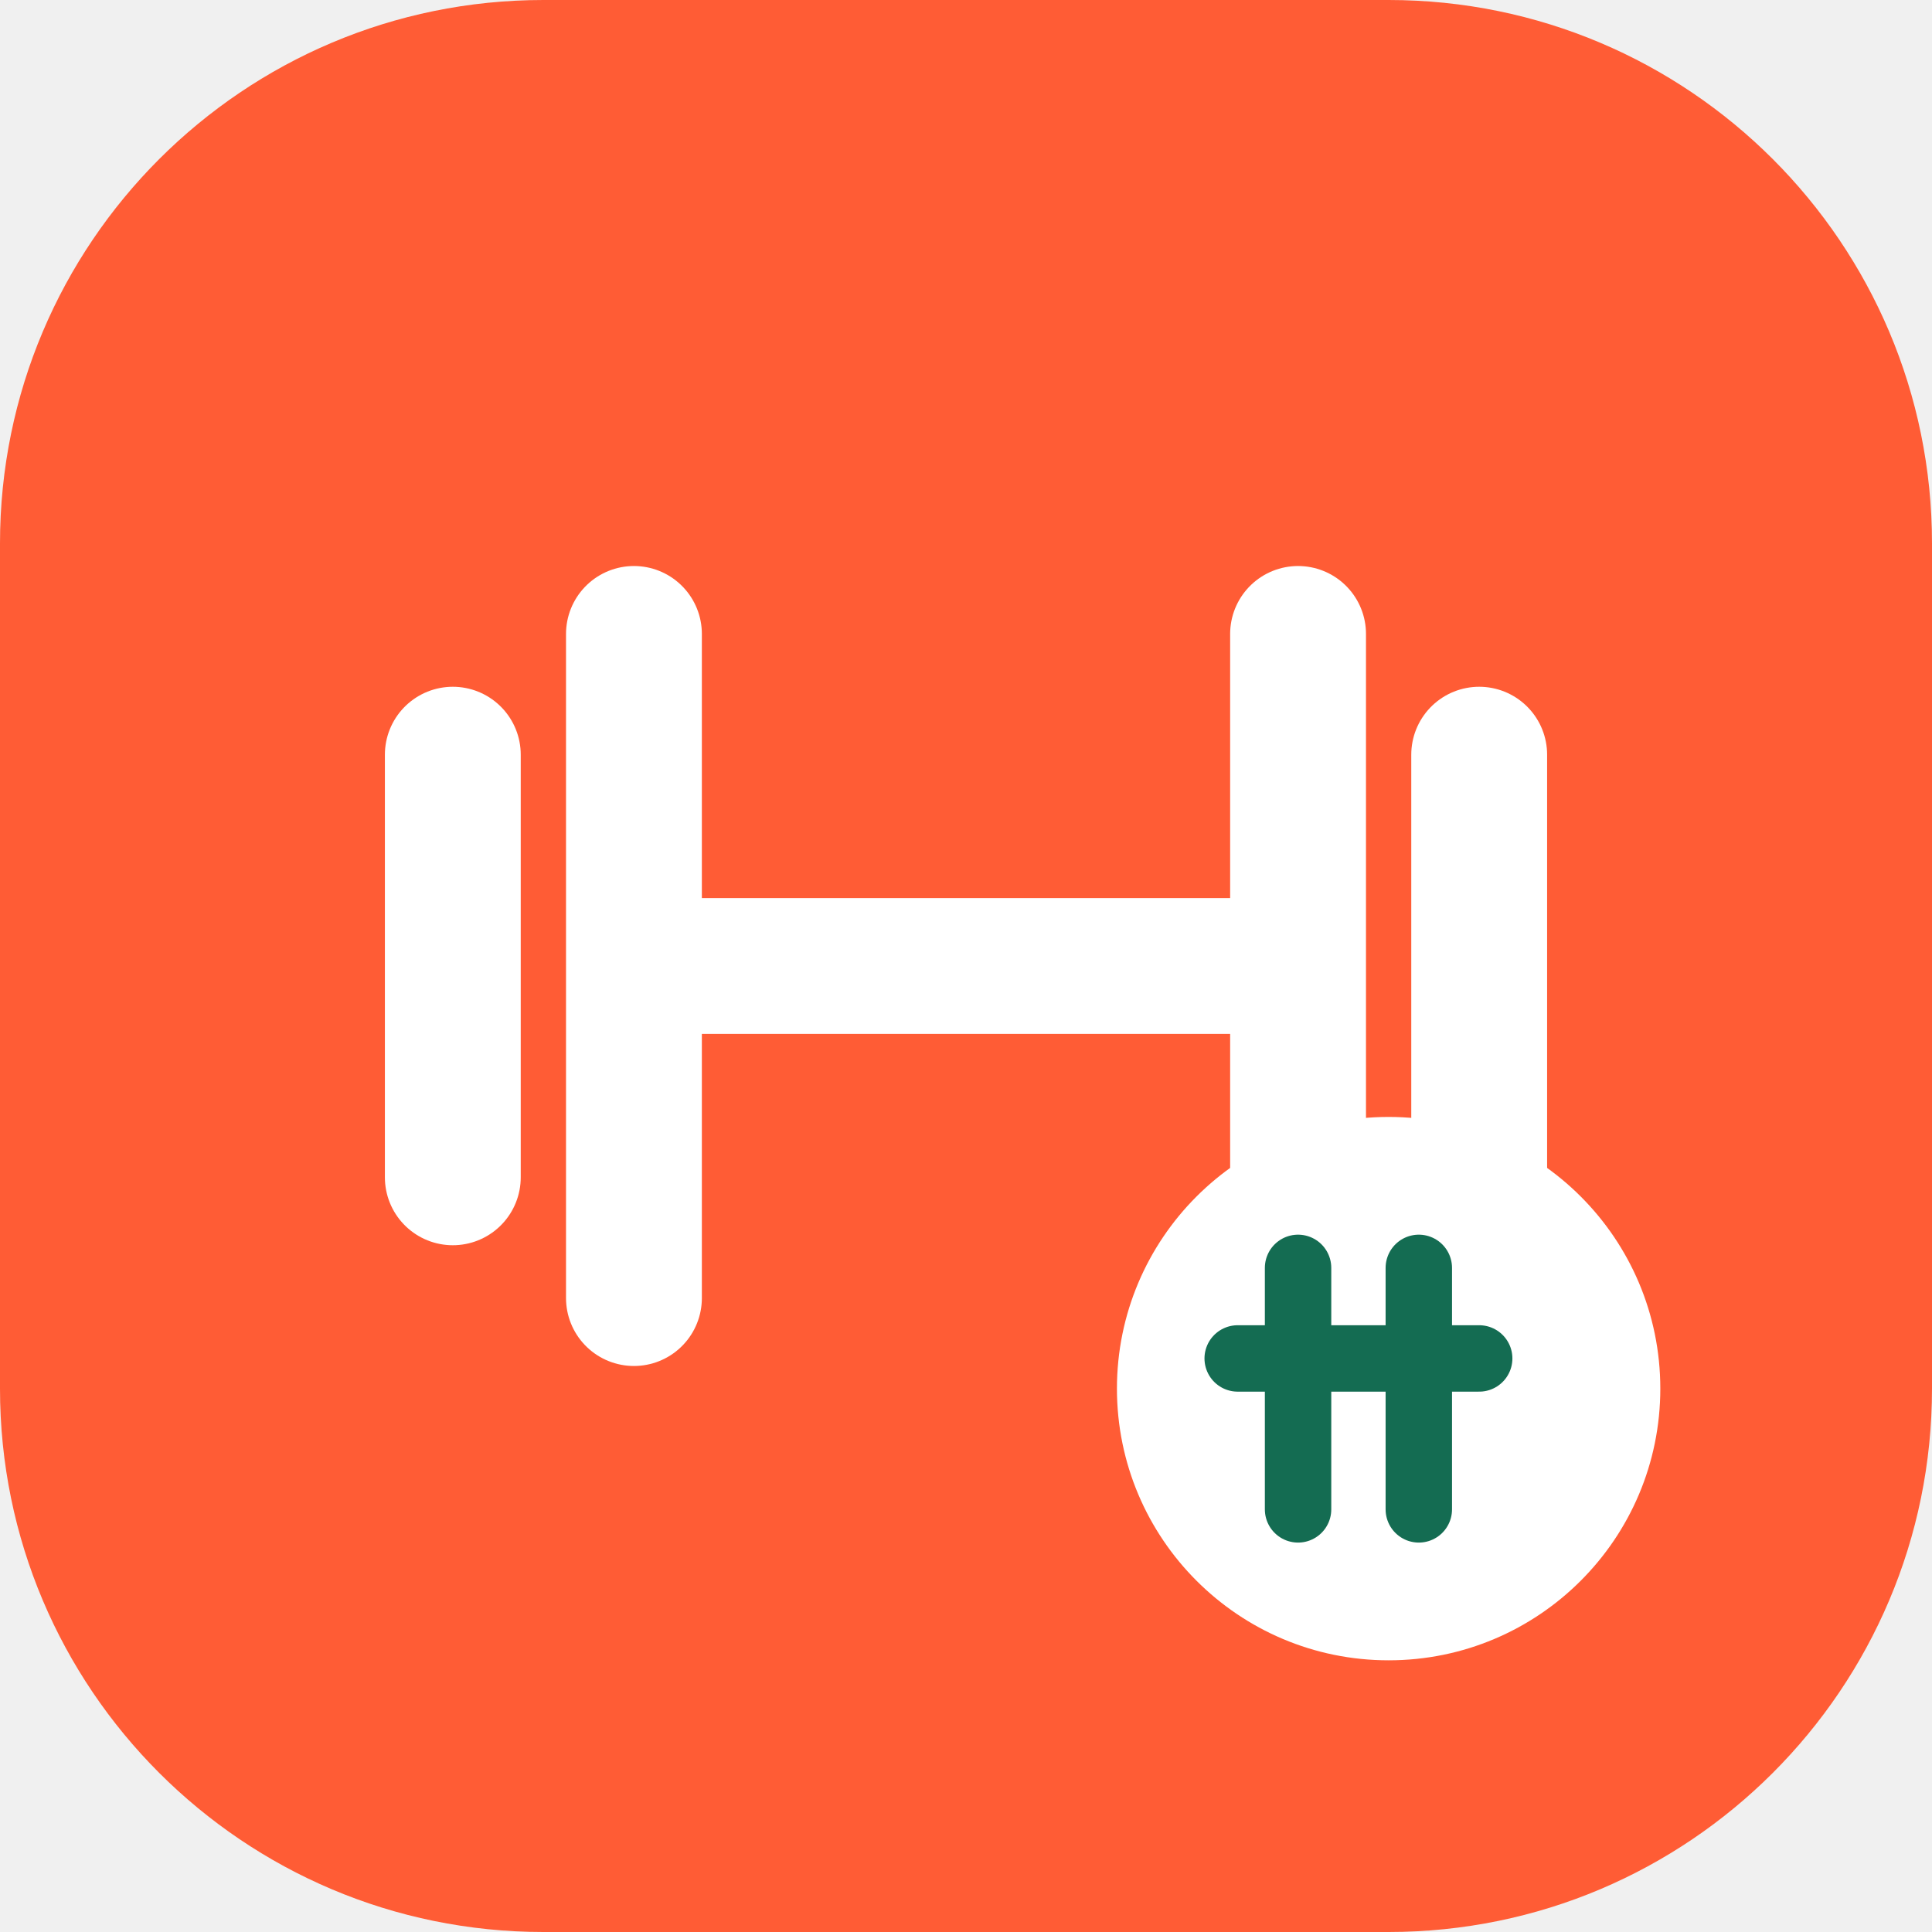
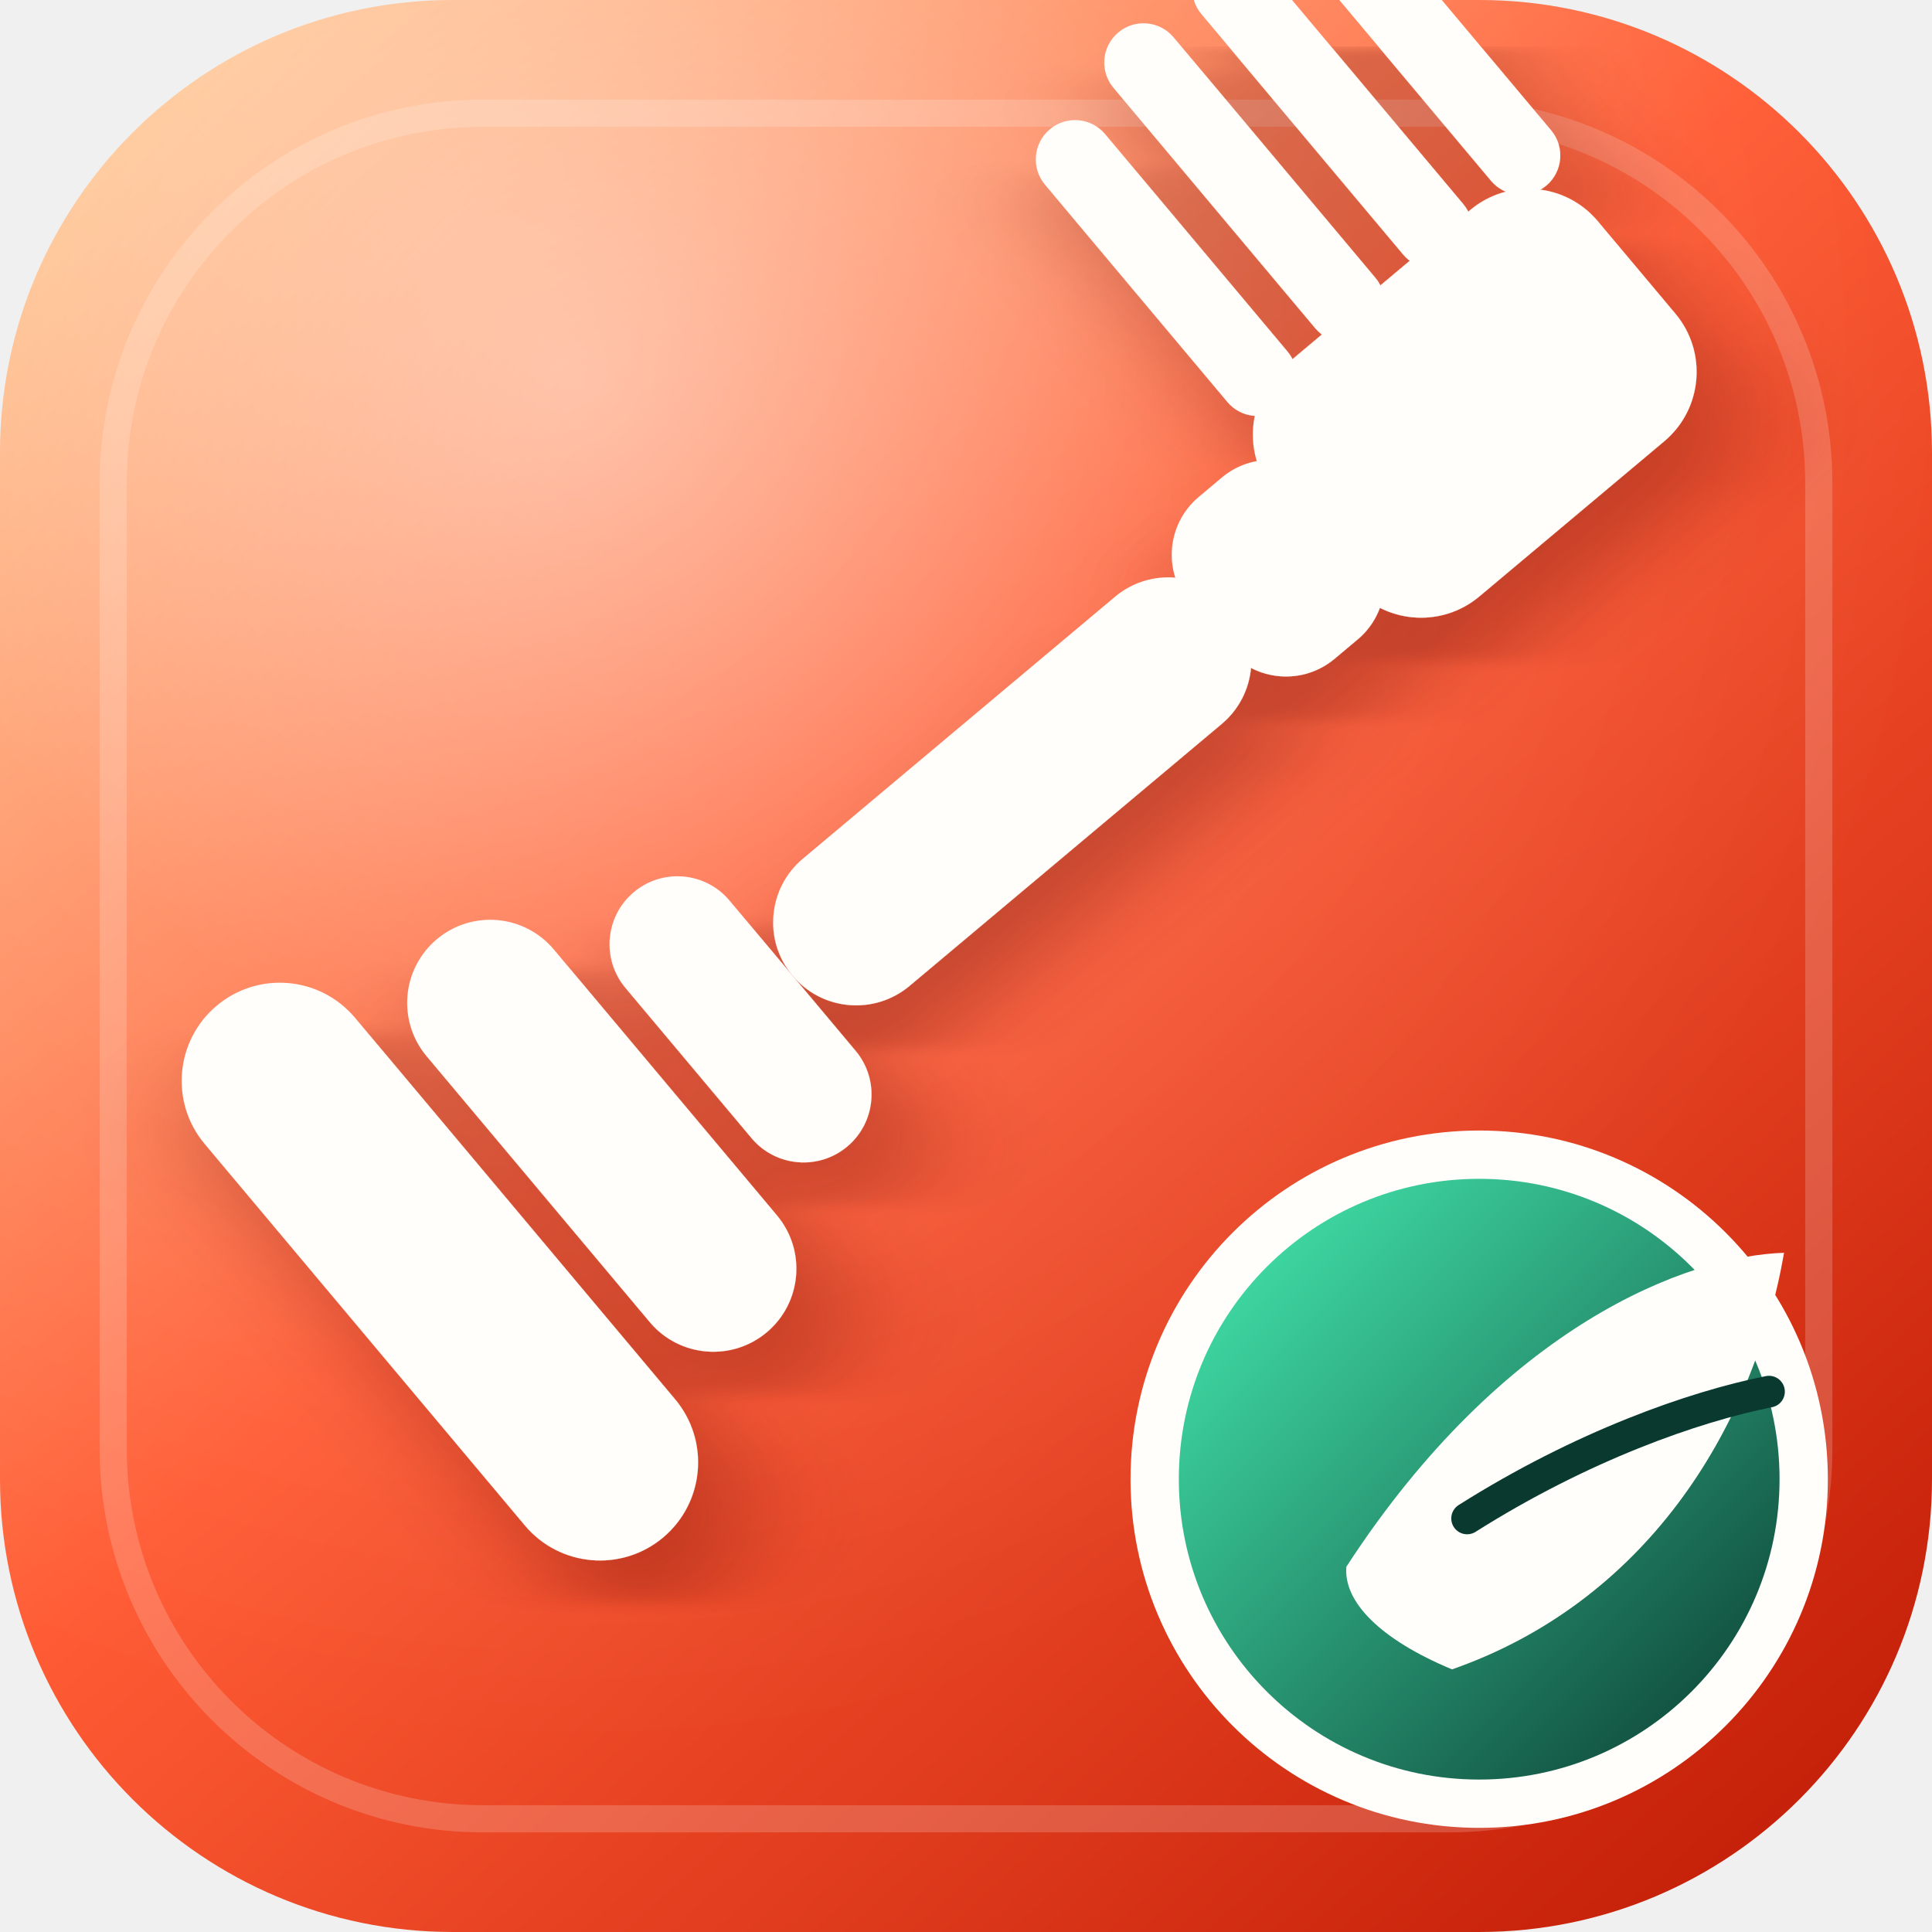
- <svg xmlns="http://www.w3.org/2000/svg" viewBox="0 0 64 64">
+ <svg xmlns="http://www.w3.org/2000/svg" viewBox="0 0 128 128" role="img" aria-label="GYM and FOOD">
  <defs>
-     <linearGradient id="g" x1="8" y1="8" x2="56" y2="56">
-       <stop stop-color="#ff5c35" />
-       <stop offset=".52" stop-color="#ff5c35" />
-       <stop offset=".52" stop-color="#146c52" />
-       <stop offset="1" stop-color="#0f4538" />
+     <linearGradient id="bg" x1="10" y1="4" x2="118" y2="124" gradientUnits="userSpaceOnUse">
+       <stop offset="0%" stop-color="#ffc48f" />
+       <stop offset="45%" stop-color="#ff5c35" />
+       <stop offset="100%" stop-color="#c41f08" />
    </linearGradient>
+     <radialGradient id="glow" cx="30%" cy="20%" r="70%">
+       <stop offset="0%" stop-color="#ffffff" stop-opacity=".45" />
+       <stop offset="50%" stop-color="#ffffff" stop-opacity=".1" />
+       <stop offset="100%" stop-color="#ffffff" stop-opacity="0" />
+     </radialGradient>
+     <linearGradient id="leafBg" x1="84" y1="84" x2="118" y2="118" gradientUnits="userSpaceOnUse">
+       <stop offset="0%" stop-color="#3dd4a0" />
+       <stop offset="100%" stop-color="#0a3a2f" />
+     </linearGradient>
+     <filter id="soft" x="-35%" y="-35%" width="170%" height="170%">
+       <feDropShadow dx="0" dy="4" stdDeviation="3" flood-color="#5a1002" flood-opacity=".32" />
+     </filter>
  </defs>
-   <rect width="64" height="64" rx="18" fill="url(#g)" />
-   <path d="M15 25v14m6-18v22m22-22v22m6-18v14M21 32h22" fill="none" stroke="#fff" stroke-width="4.5" stroke-linecap="round" />
-   <circle cx="46" cy="46" r="9" fill="#fff" />
-   <path d="M43 42v8m4-8v8m-6-5h8" fill="none" stroke="#146c52" stroke-width="2.2" stroke-linecap="round" />
+   <rect width="128" height="128" rx="30" fill="url(#bg)" />
+   <rect width="128" height="128" rx="30" fill="url(#glow)" />
+   <rect x="7.5" y="7.5" width="113" height="113" rx="24.5" fill="none" stroke="#ffffff" stroke-opacity=".18" stroke-width="1.8" />
+   <g filter="url(#soft)" transform="translate(64 55) rotate(-40)" fill="#fffefb">
+     <rect x="-52" y="-23" width="13" height="46" rx="6.5" />
+     <rect x="-37" y="-17" width="11" height="34" rx="5.5" />
+     <rect x="-24" y="-11" width="9" height="22" rx="4.5" />
+     <rect x="-15" y="-5.5" width="38" height="11" rx="5.5" />
+     <rect x="21" y="-7" width="12" height="14" rx="5" />
+     <rect x="30" y="-10" width="28" height="20" rx="6" />
+     <rect x="31.5" y="-32" width="5.2" height="24" rx="2.6" />
+     <rect x="39.1" y="-34" width="5.2" height="26" rx="2.6" />
+     <rect x="46.7" y="-34" width="5.2" height="26" rx="2.6" />
+     <rect x="54.3" y="-32" width="5.2" height="24" rx="2.6" />
+   </g>
+   <circle cx="98" cy="98" r="21.5" fill="url(#leafBg)" />
+   <circle cx="98" cy="98" r="21.5" fill="none" stroke="#fffefb" stroke-width="3.2" />
+   <path d="M89.2 103.8c10.4-16 22.6-20.6 29-20.8-2.1 12-9.4 23.2-22 27.6-4.8-2-7.2-4.5-7-6.8z" fill="#fffefb" />
+   <path d="M97.2 100.6c7.6-4.8 15-7.4 20-8.4" fill="none" stroke="#0a3a2f" stroke-width="2.1" stroke-linecap="round" />
</svg>
